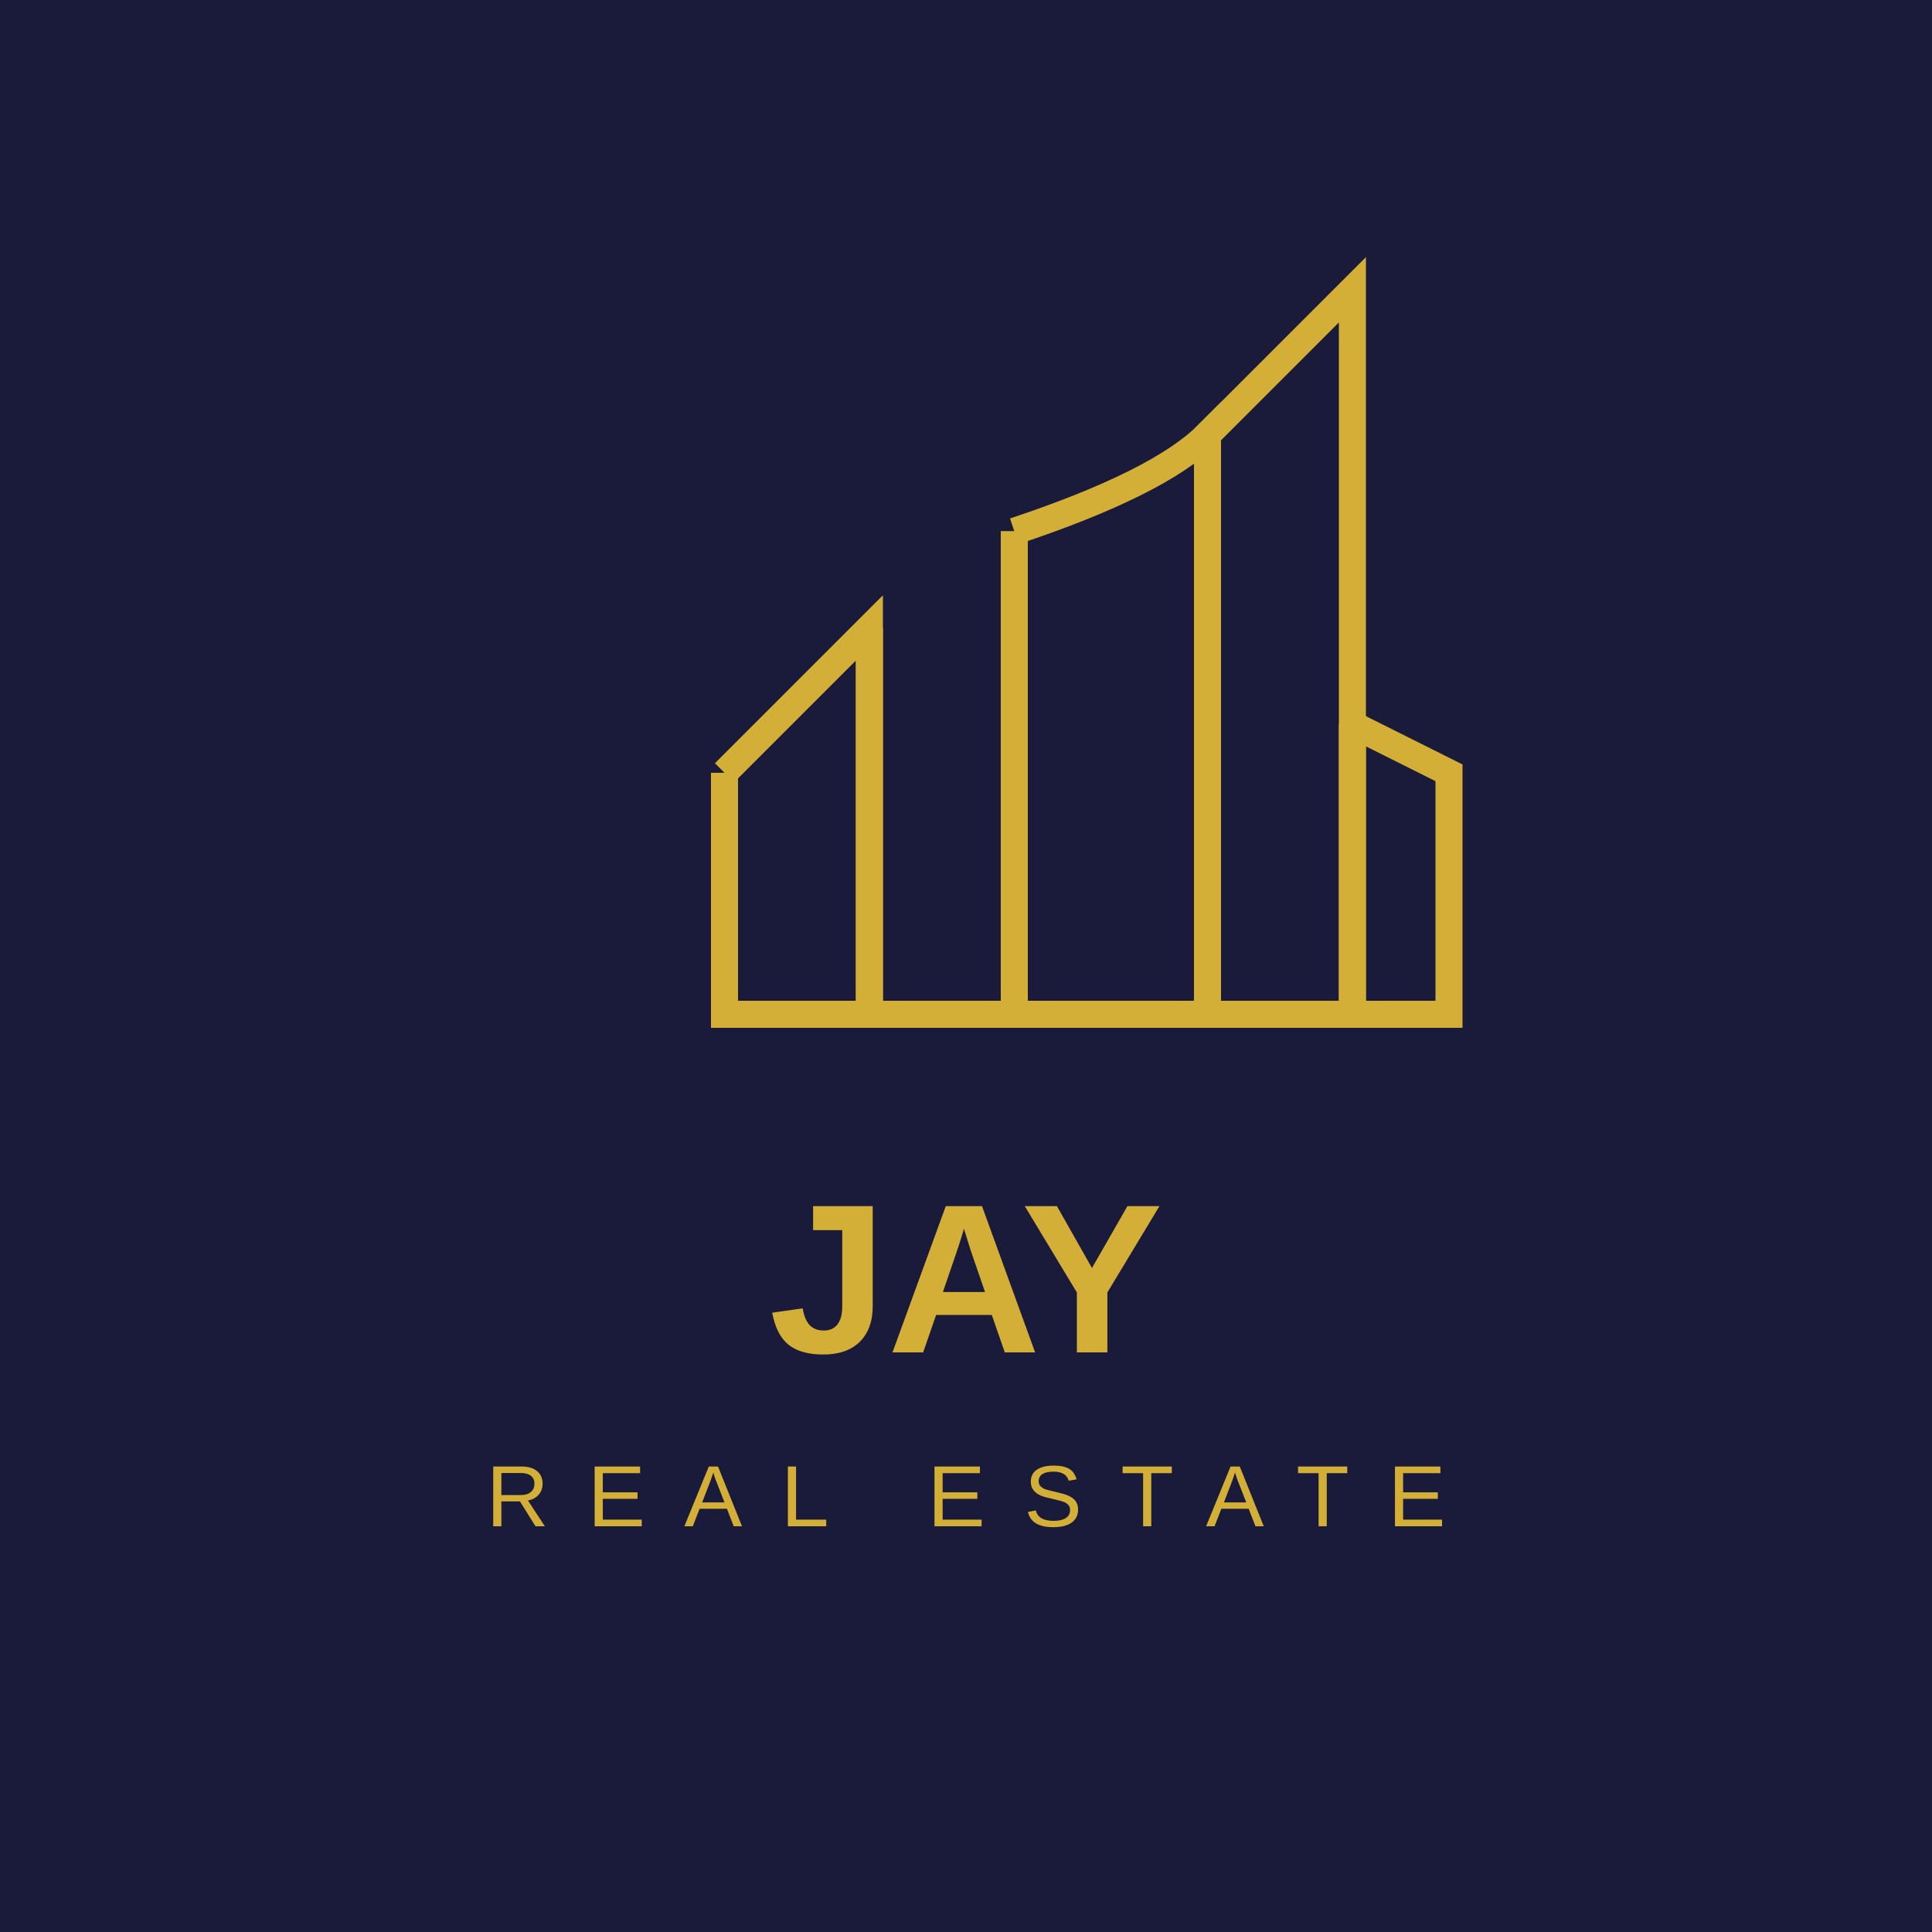
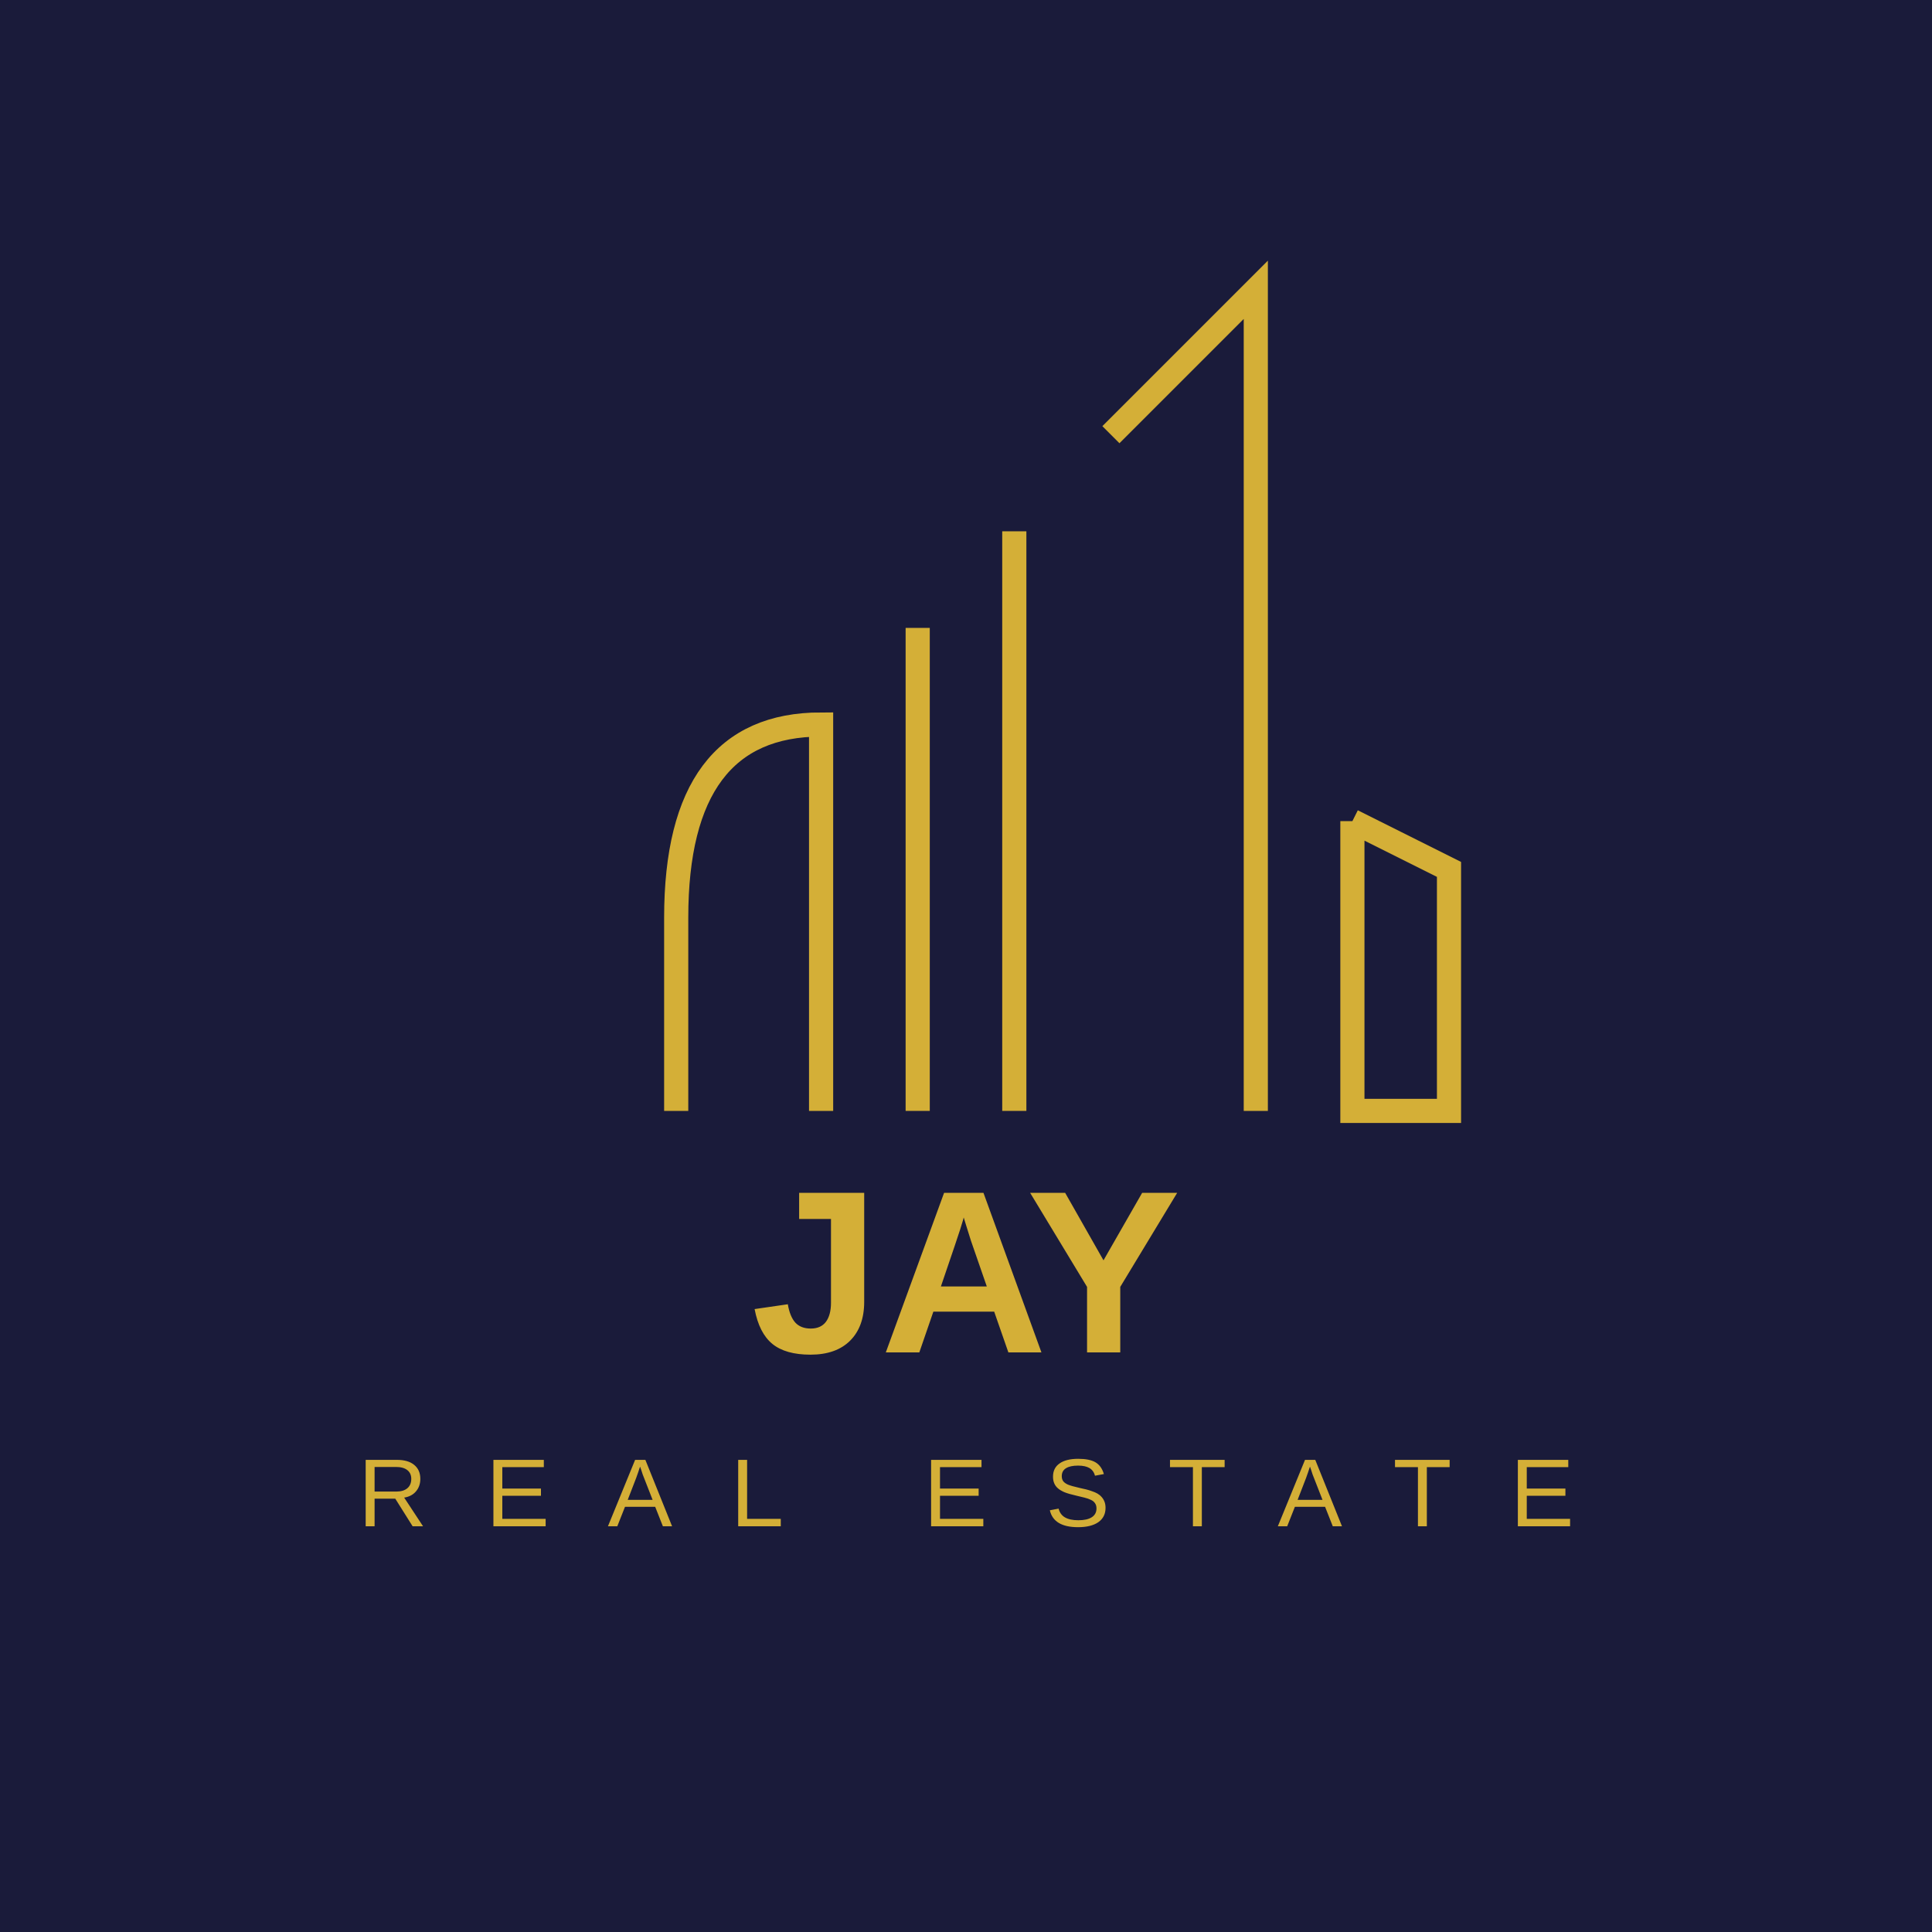
<svg xmlns="http://www.w3.org/2000/svg" width="200" height="200" viewBox="0 0 200 200" fill="none">
  <rect width="200" height="200" fill="#1a1b3a" />
-   <g stroke="#d4af37" stroke-width="2.8" fill="none">
-     <path d="M125 45 L140 30 L140 105 L125 105 Z" />
-     <path d="M105 55 L105 105 L125 105 L125 45 Q120 50 105 55" />
-     <path d="M90 65 L90 105 L105 105 L105 55" />
-     <path d="M75 80 L75 105 L90 105 L90 65 Q85 70 75 80" />
-     <path d="M140 75 L140 105 L150 105 L150 80 L140 75" />
+   <g stroke="#d4af37" stroke-width="2.5" fill="none">
+     <path d="M70 95 L70 115 M70 95 Q70 75 85 75 L85 115" />
+     <path d="M95 65 L95 115" />
+     <path d="M105 55 L105 115" />
+     <path d="M115 45 L130 30 L130 115" />
+     <path d="M140 85 L140 115 L150 115 L150 90 L140 85" />
  </g>
-   <text x="100" y="140" font-family="Arial, sans-serif" font-size="22" font-weight="bold" fill="#d4af37" text-anchor="middle">JAY</text>
-   <text x="100" y="158" font-family="Arial, sans-serif" font-size="9" font-weight="normal" fill="#d4af37" text-anchor="middle" letter-spacing="4px">REAL ESTATE</text>
+   <text x="100" y="140" font-family="Arial, sans-serif" font-size="24" font-weight="bold" fill="#d4af37" text-anchor="middle">JAY</text>
+   <text x="100" y="158" font-family="Arial, sans-serif" font-size="10" font-weight="normal" fill="#d4af37" text-anchor="middle" letter-spacing="6px">REAL ESTATE</text>
</svg>
